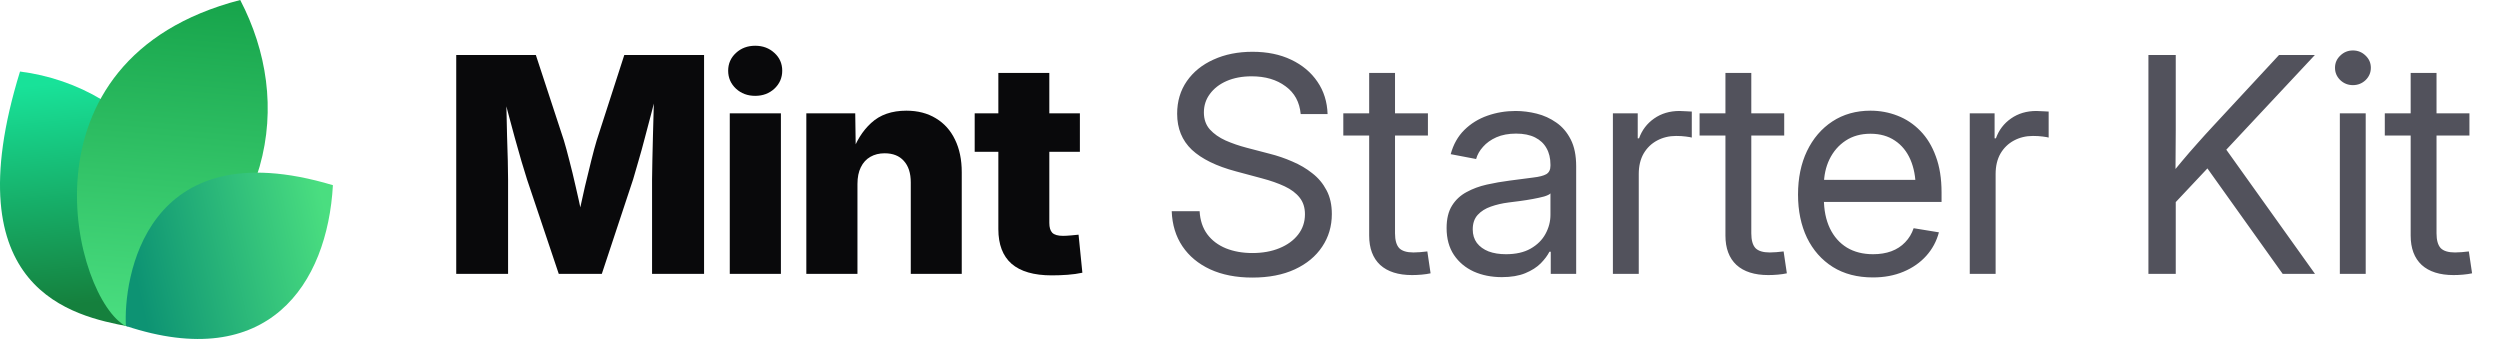
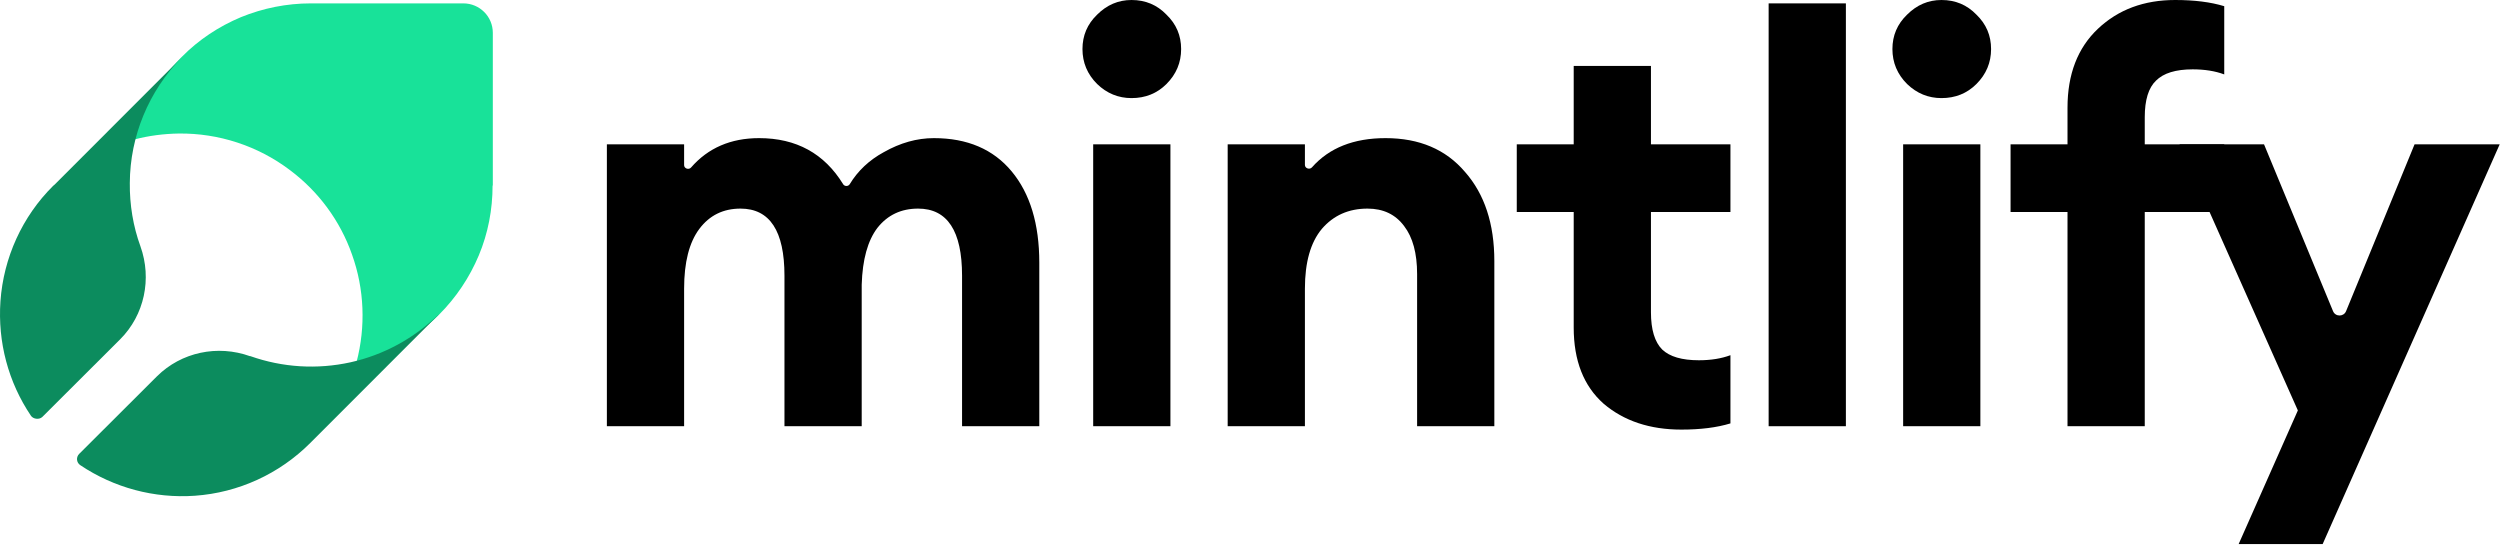
- <svg xmlns="http://www.w3.org/2000/svg" width="177" height="24" viewBox="0 0 177 24" fill="none">
-   <path d="M9.061 23.108C5.268 22.377 -3.391 20.627 1.417 5.064C9.634 6.099 16.973 14.064 9.061 23.108Z" fill="url(#paint0_linear_17557_2020)" />
-   <path d="M8.919 23.094C5.276 21.222 0.784 4.209 17.007 0C20.757 7.193 19.621 16.545 8.919 23.094Z" fill="url(#paint1_linear_17557_2020)" />
-   <path d="M8.914 23.079C8.735 19.882 10.159 9.085 23.57 13.111C23.181 20.123 18.984 26.418 8.914 23.079Z" fill="url(#paint2_linear_17557_2020)" />
-   <path d="M32.301 19.392V3.894H37.938L39.925 9.948C40.036 10.315 40.164 10.787 40.31 11.362C40.462 11.938 40.611 12.552 40.757 13.204C40.91 13.855 41.048 14.483 41.173 15.086C41.305 15.682 41.412 16.192 41.495 16.615H40.695C40.771 16.192 40.871 15.682 40.996 15.086C41.128 14.49 41.267 13.866 41.412 13.214C41.565 12.562 41.714 11.948 41.86 11.373C42.005 10.79 42.133 10.315 42.244 9.948L44.2 3.894H49.848V19.392H46.166V12.704C46.166 12.357 46.173 11.917 46.187 11.383C46.2 10.849 46.214 10.27 46.228 9.646C46.249 9.022 46.266 8.391 46.28 7.753C46.301 7.115 46.311 6.519 46.311 5.964H46.623C46.485 6.561 46.332 7.181 46.166 7.826C45.999 8.471 45.833 9.102 45.666 9.719C45.507 10.336 45.351 10.901 45.198 11.414C45.053 11.928 44.928 12.357 44.824 12.704L42.608 19.392H39.561L37.314 12.704C37.203 12.357 37.072 11.928 36.919 11.414C36.773 10.901 36.614 10.34 36.441 9.729C36.274 9.112 36.104 8.481 35.931 7.836C35.764 7.192 35.608 6.567 35.463 5.964H35.827C35.834 6.512 35.844 7.105 35.858 7.743C35.872 8.374 35.886 9.005 35.9 9.636C35.92 10.26 35.938 10.839 35.952 11.373C35.965 11.907 35.972 12.351 35.972 12.704V19.392H32.301ZM51.668 19.392V8.024H55.288V19.392H51.668ZM53.468 6.786C52.927 6.786 52.473 6.616 52.105 6.276C51.738 5.93 51.554 5.507 51.554 5.007C51.554 4.508 51.738 4.088 52.105 3.749C52.473 3.409 52.927 3.239 53.468 3.239C54.009 3.239 54.463 3.409 54.83 3.749C55.198 4.082 55.382 4.501 55.382 5.007C55.382 5.507 55.198 5.93 54.83 6.276C54.463 6.616 54.009 6.786 53.468 6.786ZM60.708 13.027V19.392H57.088V8.024H60.551L60.593 10.967H60.281C60.593 10.024 61.061 9.268 61.685 8.7C62.309 8.124 63.138 7.836 64.171 7.836C64.975 7.836 65.672 8.017 66.262 8.377C66.851 8.731 67.302 9.234 67.614 9.885C67.933 10.537 68.092 11.307 68.092 12.194V19.392H64.483V12.912C64.483 12.26 64.32 11.754 63.994 11.394C63.675 11.033 63.221 10.853 62.632 10.853C62.25 10.853 61.914 10.936 61.623 11.102C61.332 11.269 61.106 11.515 60.947 11.841C60.787 12.16 60.708 12.555 60.708 13.027ZM76.456 8.024V10.749H69.008V8.024H76.456ZM70.683 5.163H74.292V15.783C74.292 16.102 74.361 16.334 74.5 16.48C74.646 16.625 74.899 16.698 75.259 16.698C75.405 16.698 75.596 16.688 75.831 16.667C76.074 16.646 76.251 16.629 76.362 16.615L76.632 19.309C76.313 19.378 75.963 19.427 75.582 19.455C75.207 19.482 74.836 19.496 74.469 19.496C73.2 19.496 72.25 19.222 71.619 18.674C70.995 18.127 70.683 17.308 70.683 16.22V5.163Z" fill="#09090B" />
-   <path d="M88.667 19.652C87.523 19.652 86.528 19.458 85.682 19.07C84.843 18.681 84.188 18.137 83.716 17.437C83.245 16.736 82.992 15.908 82.957 14.951H84.933C84.968 15.596 85.148 16.14 85.474 16.584C85.8 17.021 86.24 17.354 86.795 17.582C87.35 17.804 87.974 17.915 88.667 17.915C89.388 17.915 90.026 17.801 90.581 17.572C91.143 17.343 91.583 17.024 91.902 16.615C92.228 16.199 92.391 15.717 92.391 15.169C92.391 14.698 92.266 14.306 92.017 13.994C91.767 13.675 91.413 13.408 90.956 13.193C90.498 12.978 89.954 12.787 89.323 12.621L87.502 12.132C86.123 11.765 85.082 11.255 84.382 10.603C83.689 9.944 83.342 9.095 83.342 8.055C83.342 7.174 83.571 6.404 84.028 5.746C84.486 5.087 85.117 4.577 85.921 4.217C86.726 3.849 87.645 3.666 88.678 3.666C89.718 3.666 90.63 3.853 91.413 4.227C92.204 4.602 92.824 5.122 93.275 5.787C93.726 6.446 93.965 7.209 93.993 8.076H92.089C92.013 7.23 91.656 6.574 91.018 6.11C90.387 5.638 89.586 5.403 88.615 5.403C87.95 5.403 87.36 5.513 86.847 5.735C86.341 5.957 85.946 6.262 85.661 6.651C85.377 7.032 85.235 7.469 85.235 7.961C85.235 8.447 85.377 8.849 85.661 9.168C85.946 9.48 86.317 9.74 86.774 9.948C87.232 10.149 87.724 10.319 88.251 10.457L89.884 10.884C90.439 11.023 90.977 11.206 91.496 11.435C92.023 11.657 92.495 11.934 92.911 12.267C93.334 12.593 93.67 12.995 93.92 13.474C94.17 13.945 94.294 14.504 94.294 15.149C94.294 16.015 94.066 16.788 93.608 17.468C93.157 18.148 92.512 18.681 91.673 19.07C90.834 19.458 89.832 19.652 88.667 19.652ZM101.097 8.024V9.594H95.106V8.024H101.097ZM96.937 5.163H98.767V16.521C98.767 17 98.865 17.347 99.059 17.562C99.26 17.77 99.6 17.874 100.078 17.874C100.21 17.874 100.366 17.867 100.546 17.853C100.733 17.832 100.903 17.815 101.056 17.801L101.285 19.351C101.097 19.392 100.886 19.423 100.65 19.444C100.414 19.465 100.189 19.475 99.974 19.475C98.996 19.475 98.244 19.236 97.717 18.758C97.197 18.272 96.937 17.579 96.937 16.677V5.163ZM106.33 19.621C105.595 19.621 104.932 19.489 104.343 19.226C103.754 18.955 103.285 18.564 102.939 18.05C102.592 17.53 102.419 16.896 102.419 16.147C102.419 15.495 102.547 14.965 102.804 14.556C103.06 14.146 103.403 13.828 103.833 13.599C104.263 13.363 104.742 13.186 105.269 13.068C105.796 12.95 106.333 12.857 106.881 12.787C107.574 12.69 108.132 12.617 108.555 12.569C108.978 12.52 109.287 12.441 109.481 12.33C109.675 12.212 109.772 12.014 109.772 11.737V11.654C109.772 11.203 109.679 10.815 109.492 10.489C109.311 10.163 109.041 9.91 108.68 9.729C108.32 9.549 107.872 9.459 107.338 9.459C106.805 9.459 106.34 9.546 105.945 9.719C105.556 9.892 105.241 10.118 104.998 10.395C104.755 10.665 104.593 10.953 104.509 11.258L102.71 10.915C102.897 10.222 103.22 9.65 103.677 9.199C104.135 8.748 104.679 8.412 105.31 8.19C105.941 7.968 106.607 7.857 107.307 7.857C107.8 7.857 108.295 7.92 108.795 8.044C109.301 8.169 109.765 8.381 110.188 8.679C110.611 8.97 110.951 9.369 111.208 9.875C111.464 10.374 111.593 11.005 111.593 11.768V19.392H109.793V17.822H109.7C109.568 18.085 109.363 18.359 109.086 18.643C108.809 18.921 108.444 19.153 107.994 19.34C107.543 19.527 106.988 19.621 106.33 19.621ZM106.621 17.998C107.321 17.998 107.904 17.867 108.368 17.603C108.84 17.333 109.19 16.986 109.419 16.563C109.654 16.133 109.772 15.682 109.772 15.211V13.692C109.703 13.769 109.554 13.841 109.325 13.911C109.096 13.973 108.829 14.032 108.524 14.088C108.226 14.143 107.921 14.192 107.609 14.233C107.304 14.275 107.033 14.309 106.798 14.337C106.354 14.393 105.938 14.49 105.549 14.628C105.168 14.76 104.86 14.954 104.624 15.211C104.388 15.467 104.27 15.811 104.27 16.241C104.27 16.615 104.367 16.934 104.561 17.198C104.762 17.461 105.04 17.662 105.393 17.801C105.747 17.933 106.156 17.998 106.621 17.998ZM114.193 19.392V8.024H115.951V9.792H116.045C116.253 9.209 116.61 8.741 117.116 8.388C117.622 8.034 118.219 7.857 118.905 7.857C119.058 7.857 119.217 7.864 119.384 7.878C119.55 7.885 119.682 7.892 119.779 7.899V9.74C119.716 9.719 119.578 9.695 119.363 9.667C119.155 9.639 118.922 9.625 118.666 9.625C118.174 9.625 117.726 9.733 117.324 9.948C116.922 10.163 116.603 10.471 116.367 10.874C116.138 11.276 116.024 11.758 116.024 12.319V19.392H114.193ZM126.322 8.024V9.594H120.33V8.024H126.322ZM122.161 5.163H123.992V16.521C123.992 17 124.089 17.347 124.283 17.562C124.484 17.77 124.824 17.874 125.302 17.874C125.434 17.874 125.59 17.867 125.77 17.853C125.958 17.832 126.127 17.815 126.28 17.801L126.509 19.351C126.322 19.392 126.11 19.423 125.874 19.444C125.639 19.465 125.413 19.475 125.198 19.475C124.221 19.475 123.468 19.236 122.941 18.758C122.421 18.272 122.161 17.579 122.161 16.677V5.163ZM132.604 19.642C131.502 19.642 130.555 19.396 129.765 18.903C128.974 18.404 128.364 17.714 127.934 16.834C127.511 15.946 127.3 14.927 127.3 13.775C127.3 12.611 127.511 11.584 127.934 10.697C128.364 9.802 128.964 9.102 129.734 8.596C130.51 8.089 131.408 7.836 132.428 7.836C133.1 7.836 133.738 7.954 134.341 8.19C134.952 8.426 135.489 8.783 135.954 9.261C136.425 9.74 136.793 10.343 137.056 11.071C137.327 11.792 137.462 12.645 137.462 13.63V14.296H128.433V12.735H136.463L135.631 13.297C135.631 12.541 135.506 11.876 135.257 11.3C135.007 10.725 134.643 10.277 134.165 9.958C133.686 9.632 133.107 9.469 132.428 9.469C131.748 9.469 131.162 9.632 130.67 9.958C130.177 10.284 129.796 10.725 129.526 11.279C129.262 11.827 129.13 12.441 129.13 13.12V14.046C129.13 14.864 129.273 15.572 129.557 16.168C129.841 16.757 130.243 17.211 130.763 17.53C131.283 17.842 131.901 17.998 132.615 17.998C133.093 17.998 133.523 17.929 133.905 17.79C134.293 17.645 134.619 17.433 134.882 17.156C135.153 16.879 135.354 16.546 135.486 16.157L137.275 16.449C137.108 17.08 136.81 17.634 136.38 18.113C135.95 18.591 135.413 18.966 134.768 19.236C134.123 19.507 133.402 19.642 132.604 19.642ZM139.459 19.392V8.024H141.217V9.792H141.311C141.519 9.209 141.876 8.741 142.382 8.388C142.888 8.034 143.485 7.857 144.171 7.857C144.324 7.857 144.483 7.864 144.649 7.878C144.816 7.885 144.948 7.892 145.045 7.899V9.74C144.982 9.719 144.844 9.695 144.629 9.667C144.421 9.639 144.188 9.625 143.932 9.625C143.439 9.625 142.992 9.733 142.59 9.948C142.188 10.163 141.869 10.471 141.633 10.874C141.404 11.276 141.29 11.758 141.29 12.319V19.392H139.459ZM153.429 14.961V12.715C153.783 12.257 154.136 11.82 154.49 11.404C154.844 10.981 155.204 10.565 155.572 10.156C155.939 9.74 156.314 9.327 156.695 8.918L161.355 3.894H163.893L157.277 10.967H157.184L153.429 14.961ZM152.108 19.392V3.894H154.043V9.241L154.022 12.559L154.043 13.505V19.392H152.108ZM161.615 19.392L155.967 11.477L157.173 9.969L163.903 19.392H161.615ZM165.661 19.392V8.024H167.492V19.392H165.661ZM166.587 6.027C166.24 6.027 165.942 5.909 165.692 5.673C165.443 5.43 165.318 5.139 165.318 4.799C165.318 4.459 165.443 4.172 165.692 3.936C165.942 3.693 166.24 3.572 166.587 3.572C166.934 3.572 167.232 3.693 167.482 3.936C167.731 4.172 167.856 4.459 167.856 4.799C167.856 5.139 167.731 5.43 167.482 5.673C167.232 5.909 166.934 6.027 166.587 6.027ZM174.836 8.024V9.594H168.844V8.024H174.836ZM170.675 5.163H172.506V16.521C172.506 17 172.603 17.347 172.797 17.562C172.998 17.77 173.338 17.874 173.816 17.874C173.948 17.874 174.104 17.867 174.284 17.853C174.472 17.832 174.641 17.815 174.794 17.801L175.023 19.351C174.836 19.392 174.624 19.423 174.388 19.444C174.153 19.465 173.927 19.475 173.712 19.475C172.735 19.475 171.982 19.236 171.455 18.758C170.935 18.272 170.675 17.579 170.675 16.677V5.163Z" fill="#52525C" />
-   <defs>
-     <linearGradient id="paint0_linear_17557_2020" x1="3.776" y1="5.916" x2="5.232" y2="21.559" gradientUnits="userSpaceOnUse">
-       <stop stop-color="#18E299" />
-       <stop offset="1" stop-color="#15803D" />
-     </linearGradient>
-     <linearGradient id="paint1_linear_17557_2020" x1="12.171" y1="-0.718" x2="10.19" y2="22.983" gradientUnits="userSpaceOnUse">
-       <stop stop-color="#16A34A" />
-       <stop offset="1" stop-color="#4ADE80" />
-     </linearGradient>
-     <linearGradient id="paint2_linear_17557_2020" x1="23.133" y1="15.353" x2="9.338" y2="18.52" gradientUnits="userSpaceOnUse">
-       <stop stop-color="#4ADE80" />
-       <stop offset="1" stop-color="#0D9373" />
-     </linearGradient>
-   </defs>
+ <svg xmlns="http://www.w3.org/2000/svg" width="1682" height="367" viewBox="0 0 1682 367" fill="none">
+   <path d="M1562.69 366.037H1506.17L1546 276.14L1466.34 97.105H1523.24L1569.66 209.337C1571.28 213.26 1576.84 213.253 1578.45 209.325L1624.52 97.105H1681.79L1562.69 366.037Z" fill="black" />
+   <path d="M1391.02 286.761V142.622H1352.71V97.104H1391.02V72.449C1391.02 49.943 1397.85 32.242 1411.5 19.345C1425.16 6.448 1442.48 0 1463.47 0C1476.37 0 1487.37 1.391 1496.47 4.172V50.069C1490.4 47.793 1483.32 46.656 1475.23 46.656C1463.85 46.656 1455.63 49.184 1450.57 54.242C1445.51 59.046 1442.99 67.265 1442.99 78.897V97.104H1496.47V142.622H1442.99V286.761H1391.02Z" fill="black" />
+   <path d="M1306.22 66.001C1297.37 66.001 1289.66 62.84 1283.08 56.518C1276.51 49.943 1273.22 42.104 1273.22 33C1273.22 23.897 1276.51 16.184 1283.08 9.862C1289.66 3.287 1297.37 0 1306.22 0C1315.58 0 1323.42 3.287 1329.74 9.862C1336.31 16.184 1339.6 23.897 1339.6 33C1339.6 42.104 1336.31 49.943 1329.74 56.518C1323.42 62.84 1315.58 66.001 1306.22 66.001ZM1280.43 286.761V97.104H1332.39V286.761H1280.43Z" fill="black" />
+   <path d="M1189.94 286.761V2.276H1241.91V286.761H1189.94Z" fill="black" />
+   <path d="M1131.24 289.037C1110 289.037 1092.55 283.221 1078.89 271.588C1065.49 259.703 1058.79 242.634 1058.79 220.381V142.622H1020.48V97.104H1058.79V44.38H1110.76V97.104H1164.24V142.622H1110.76V210.14C1110.76 221.772 1113.29 230.117 1118.34 235.174C1123.4 239.979 1131.62 242.381 1143 242.381C1151.09 242.381 1158.17 241.243 1164.24 238.967V284.864C1155.14 287.646 1144.14 289.037 1131.24 289.037Z" fill="black" />
+   <path d="M825.979 286.761V97.104H877.945V110.967C877.945 113.311 881.135 114.347 882.688 112.591C894.273 99.485 910.773 92.932 932.187 92.932C954.946 92.932 972.774 100.518 985.67 115.691C998.82 130.61 1005.39 150.587 1005.39 175.622V286.761H953.429V184.346C953.429 170.438 950.521 159.691 944.704 152.105C938.888 144.265 930.67 140.346 920.049 140.346C907.405 140.346 897.164 144.898 889.325 154.001C881.738 163.105 877.945 176.507 877.945 194.208V286.761H825.979Z" fill="black" />
+   <path d="M761.286 66.001C752.436 66.001 744.723 62.84 738.148 56.518C731.574 49.943 728.286 42.104 728.286 33C728.286 23.897 731.574 16.184 738.148 9.862C744.723 3.287 752.436 0 761.286 0C770.643 0 778.482 3.287 784.804 9.862C791.379 16.184 794.666 23.897 794.666 33C794.666 42.104 791.379 49.943 784.804 56.518C778.482 62.84 770.643 66.001 761.286 66.001ZM735.493 286.761V97.104H787.459V286.761H735.493Z" fill="black" />
+   <path d="M647.273 286.761V185.484C647.273 155.392 637.411 140.346 617.686 140.346C606.307 140.346 597.204 144.645 590.376 153.243C583.801 161.84 580.261 174.61 579.755 191.553V286.761H527.789V185.484C527.789 155.392 517.927 140.346 498.203 140.346C486.571 140.346 477.341 144.898 470.513 154.001C463.685 163.105 460.272 176.507 460.272 194.208V286.761H408.306V97.104H460.272V111.103C460.272 113.435 463.407 114.462 464.939 112.704C476.419 99.522 491.68 92.932 510.72 92.932C535.742 92.932 554.588 103.262 567.259 123.923C568.258 125.553 570.718 125.527 571.712 123.894C577.189 114.891 584.802 107.731 594.548 102.415C605.675 96.093 616.928 92.932 628.307 92.932C650.813 92.932 668.261 100.392 680.652 115.311C693.043 130.231 699.239 150.714 699.239 176.76V286.761H647.273Z" fill="black" />
+   <path d="M331.569 124.833V22.09C331.569 11.065 322.625 2.276 311.764 2.276H209.069C192.938 2.276 176.967 5.472 162.113 11.544C147.26 17.775 133.685 26.724 122.345 38.228L121.546 39.027C106.533 54.207 95.833 73.062 90.402 93.834C100.145 91.277 110.206 89.999 120.268 89.839C147.1 89.52 173.453 98.148 194.855 114.287C214.18 128.668 228.873 148.481 236.859 171.331C245.164 194.5 246.122 219.746 239.893 243.554C260.496 238.122 279.503 227.416 294.675 212.396L295.474 211.597C306.813 200.252 315.917 186.67 322.145 171.81C328.374 156.95 331.409 140.971 331.409 124.833H331.569Z" fill="#18E299" />
+   <path d="M87.337 123.098C87.496 91.579 100.066 61.334 122.182 38.73L36.739 124.212C36.421 124.531 36.102 124.69 35.784 125.008C14.941 145.702 2.371 173.4 0.303 202.69C-1.607 230.07 5.553 257.131 20.828 279.736C22.285 281.892 26.238 282.601 28.466 280.532L80.813 228.319C97.202 211.923 102.293 187.568 94.497 165.759C89.564 152.229 87.178 137.743 87.337 123.098Z" fill="#0C8C5E" />
+   <path d="M294.976 211.605C278.587 227.683 258.062 238.826 235.786 243.761C213.351 248.695 190.121 247.263 168.482 239.622C168.482 239.622 168.323 239.622 168.164 239.622C146.365 231.822 122.022 236.916 105.633 253.153L53.285 305.365C51.057 307.594 51.376 311.255 54.081 313.006C76.674 328.128 103.724 335.451 131.091 333.541C160.368 331.471 187.894 318.896 208.737 298.043L209.533 297.247L294.976 211.764V211.605Z" fill="#0C8C5E" />
</svg>
